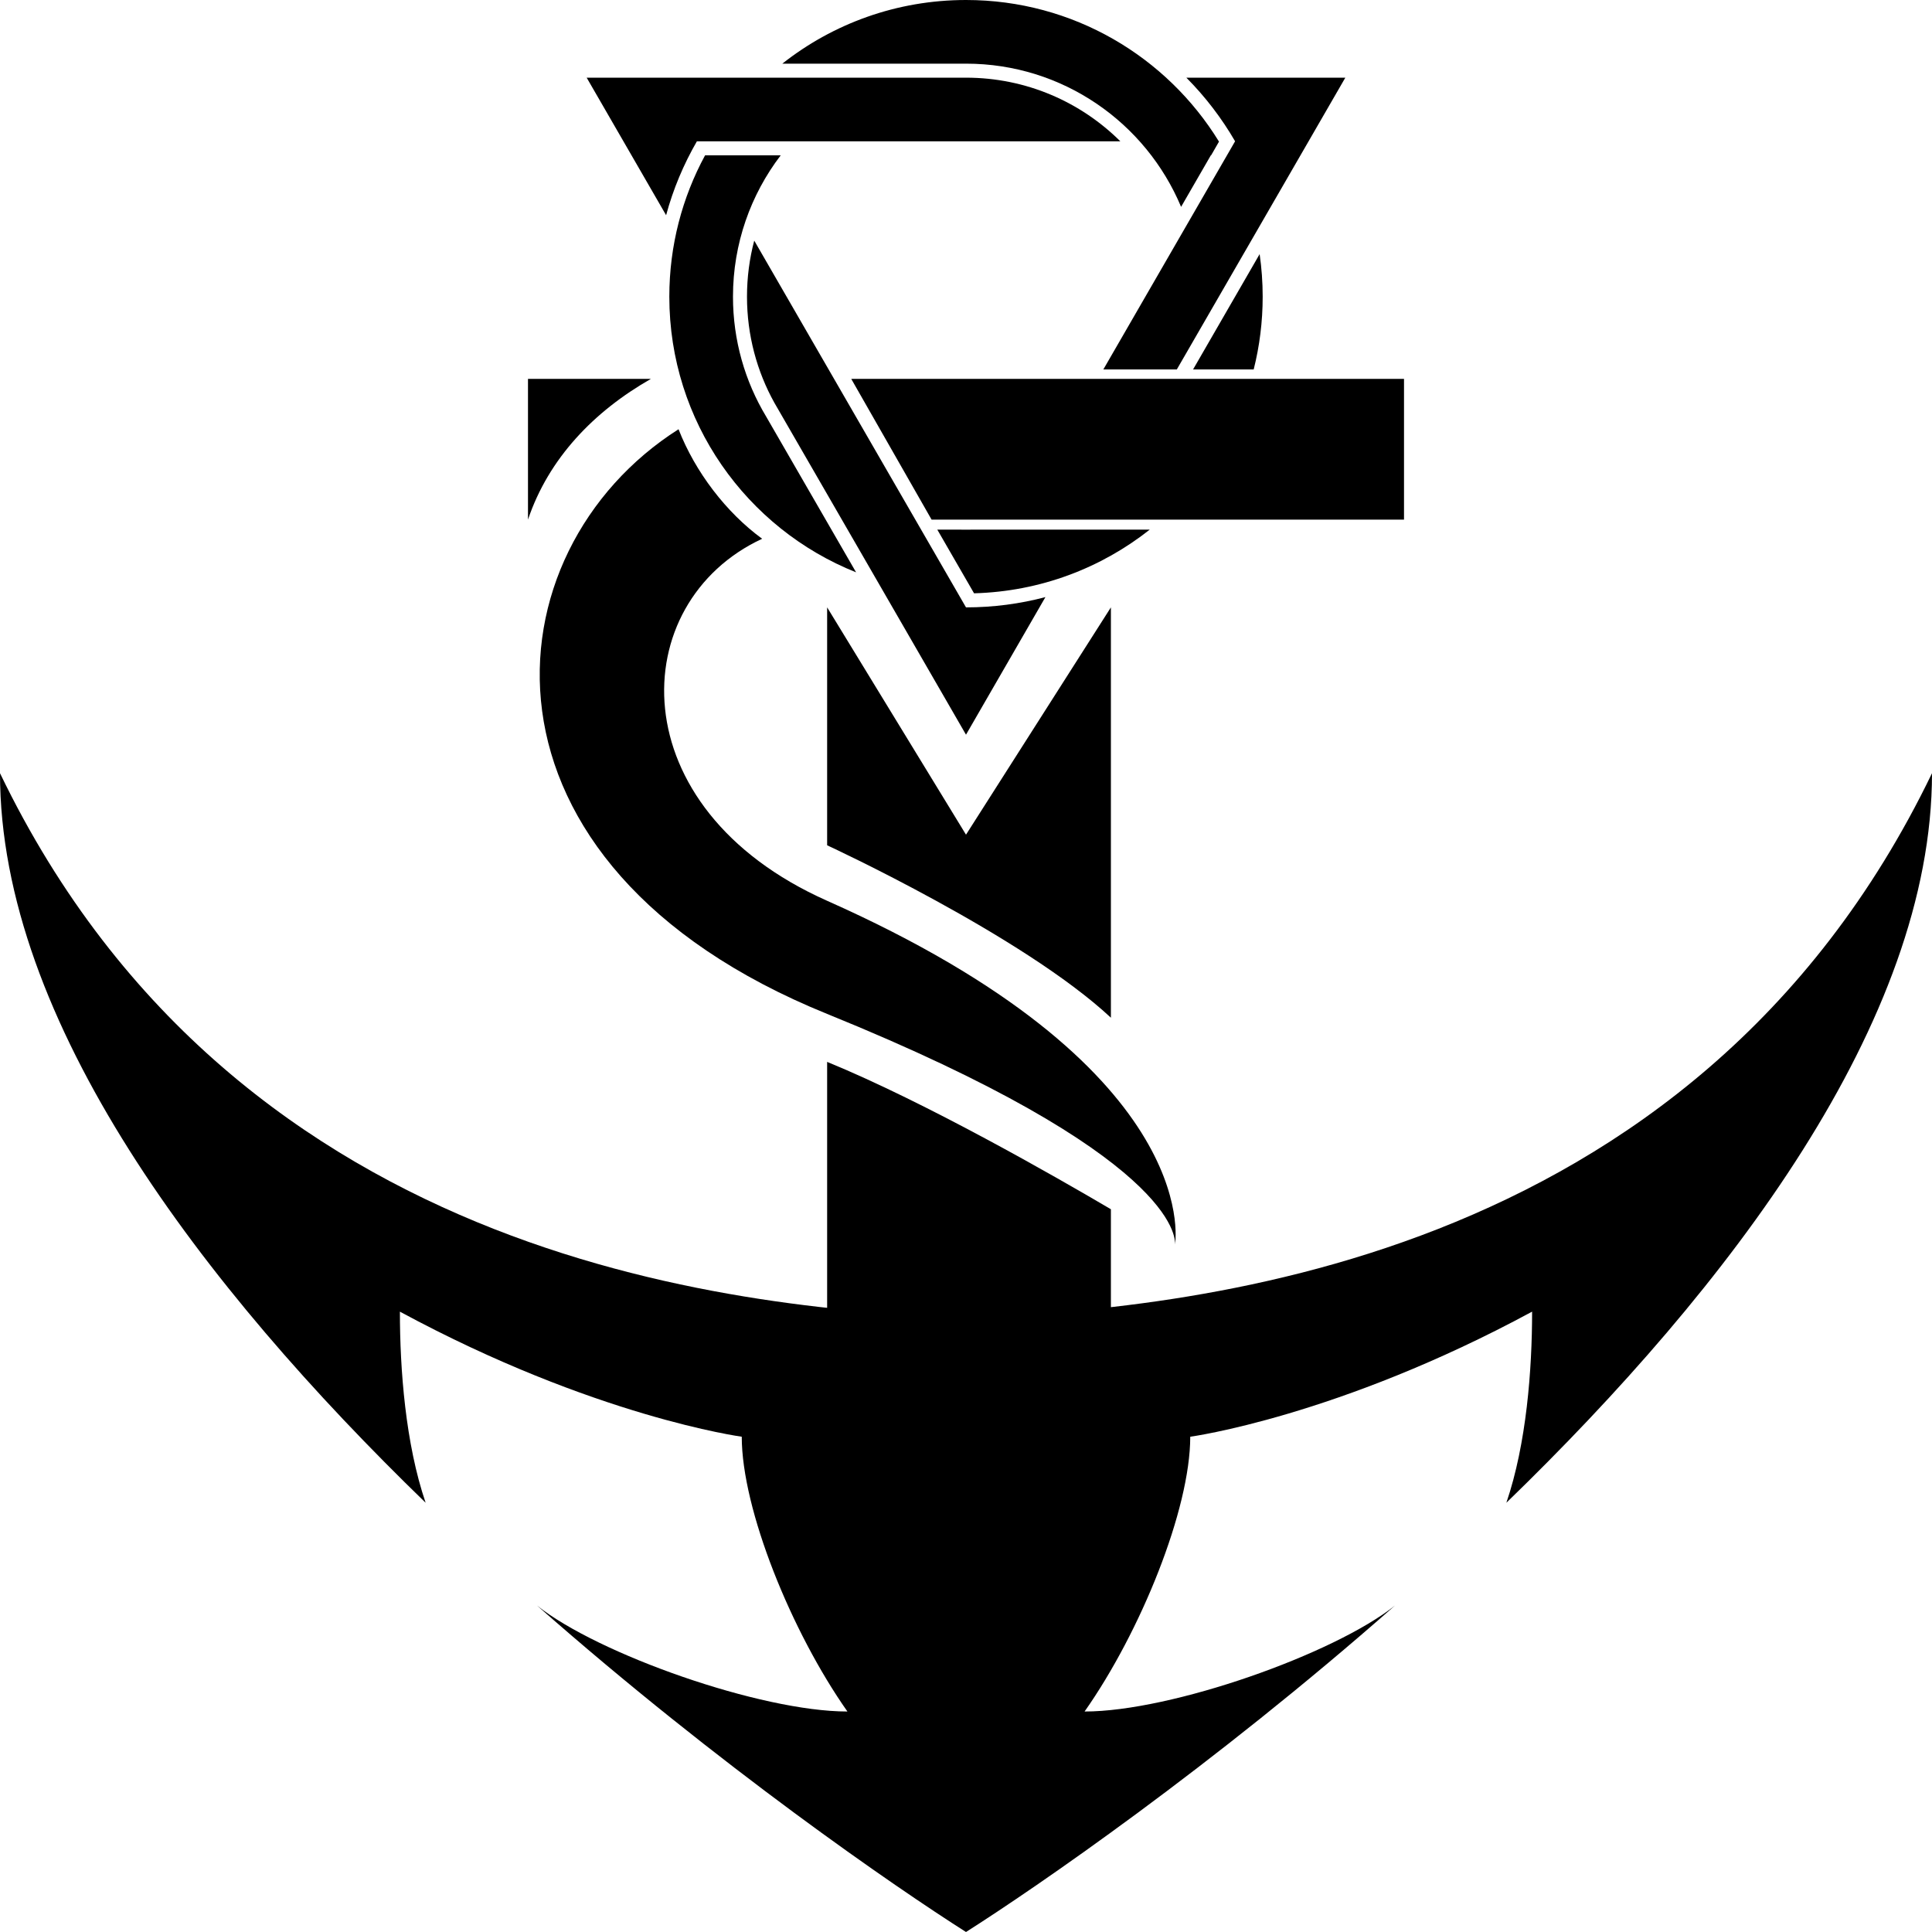
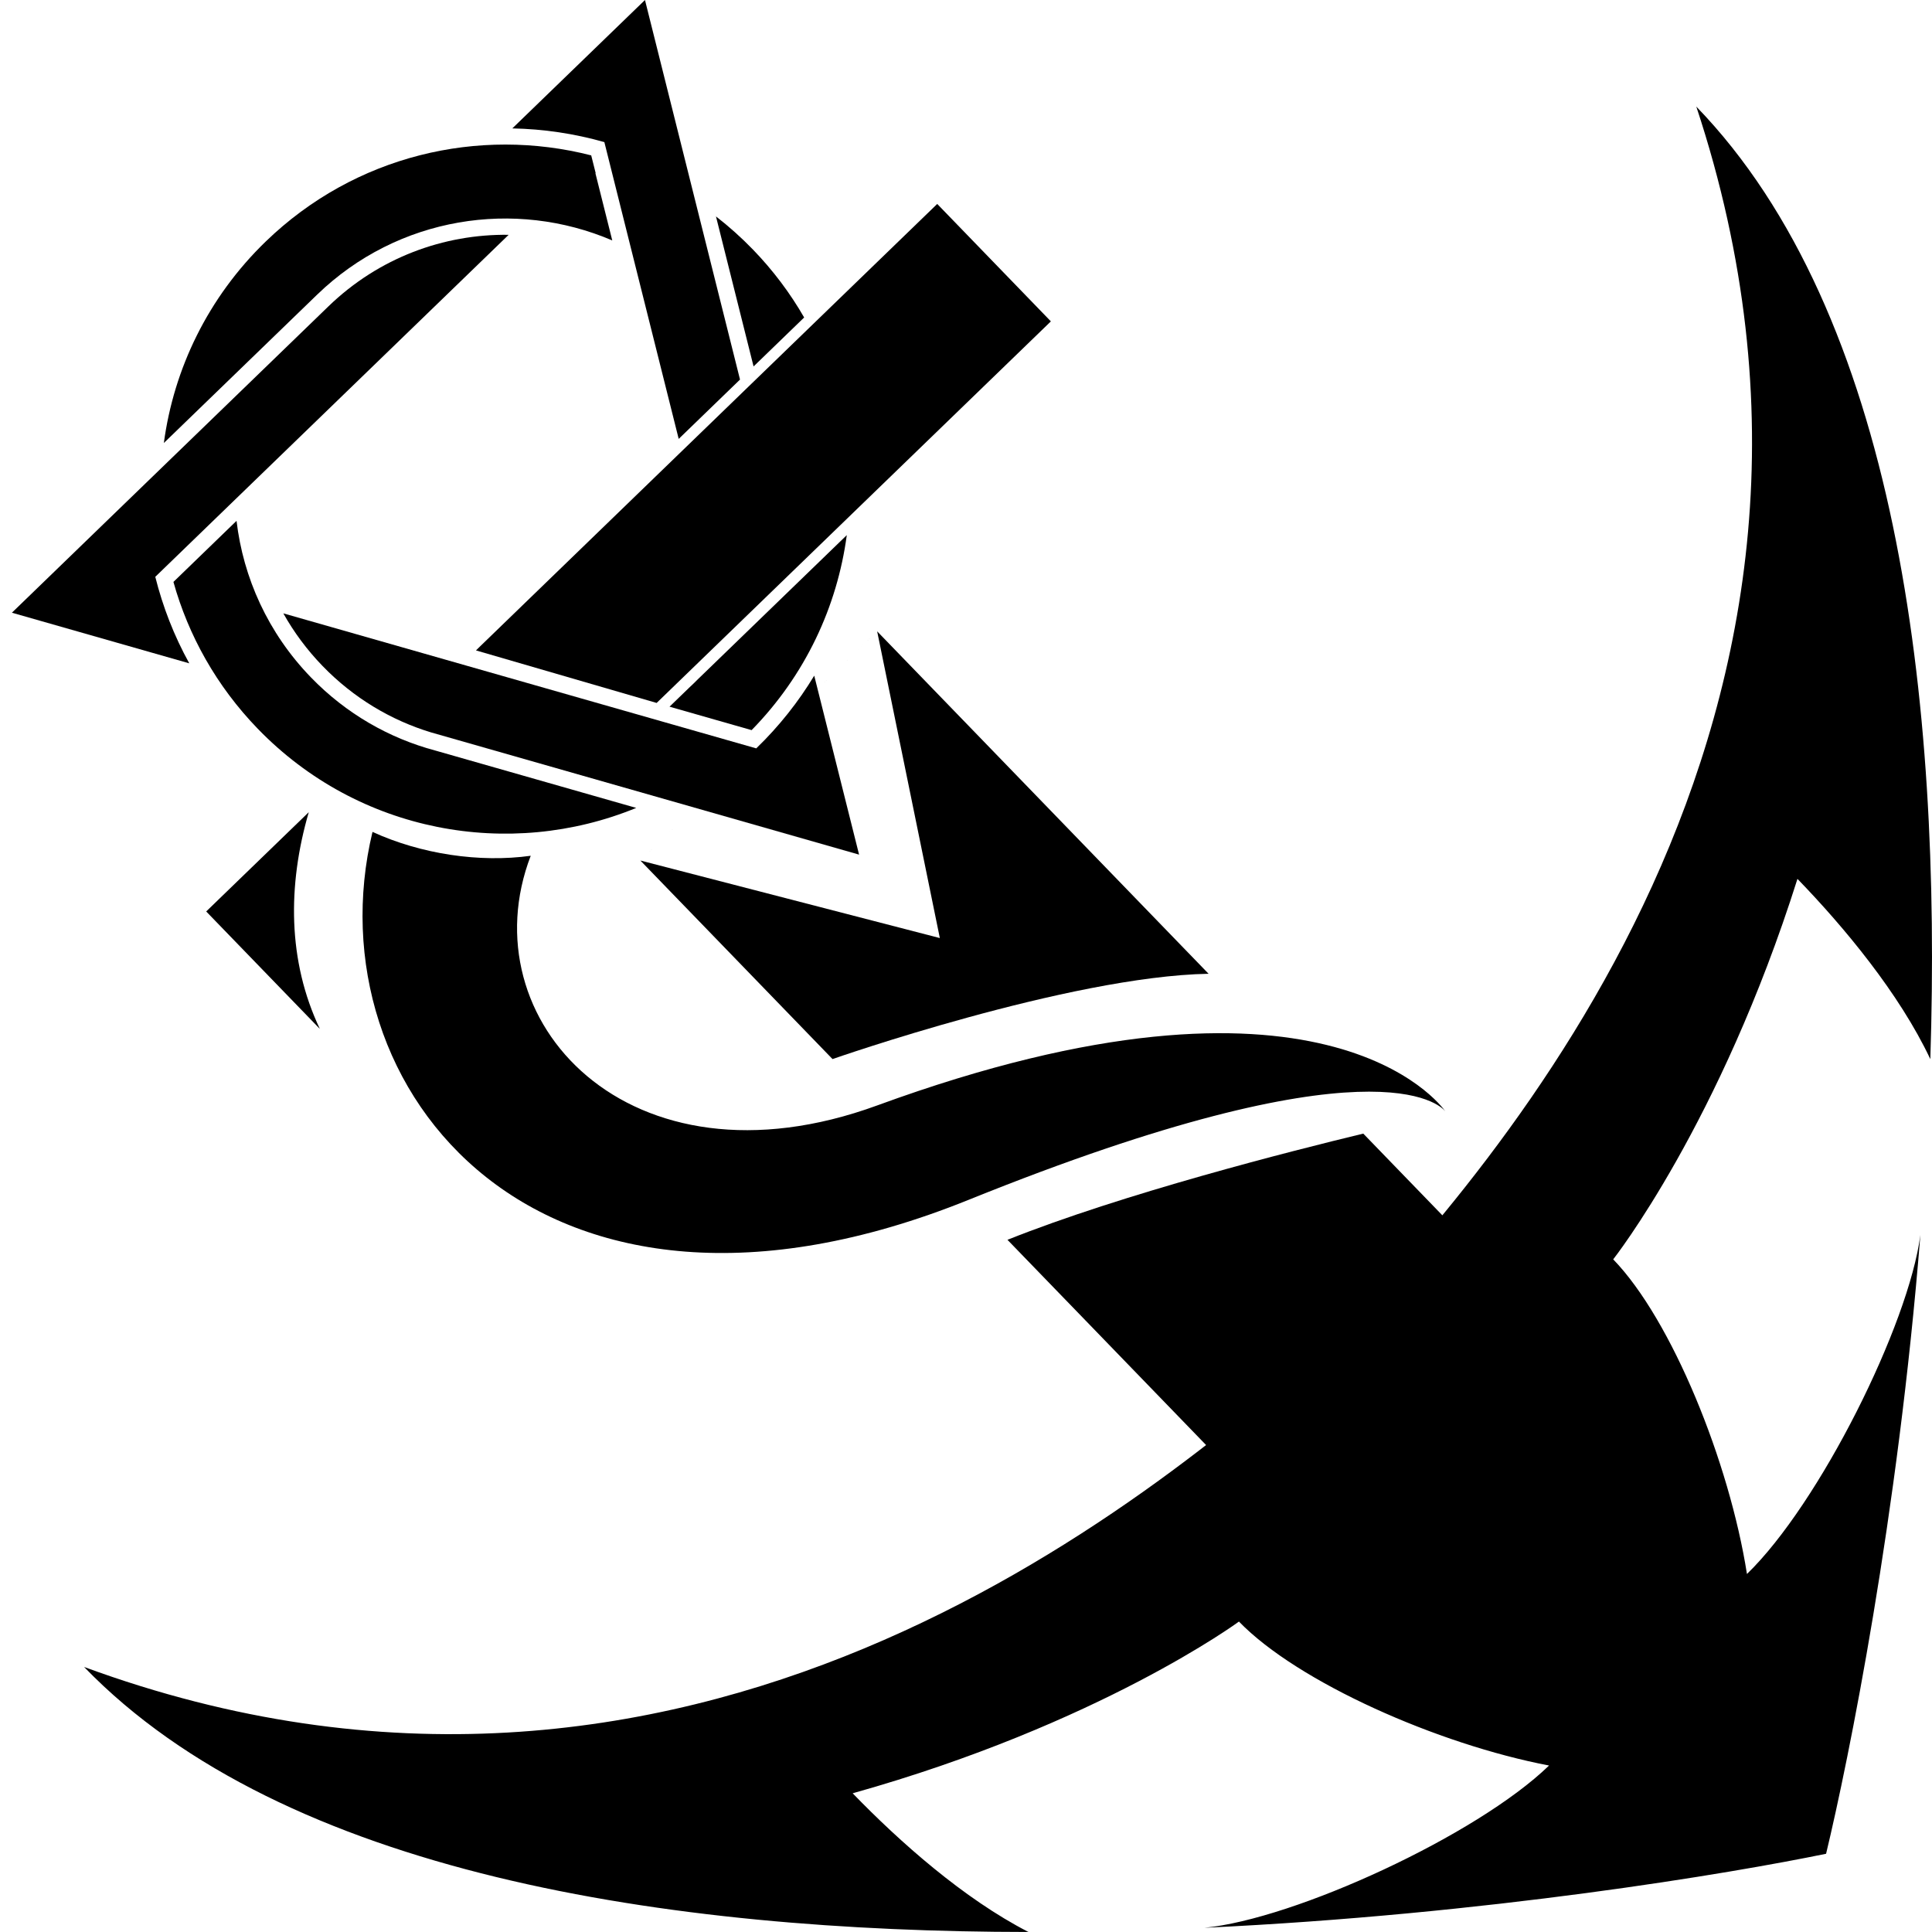
- <svg xmlns="http://www.w3.org/2000/svg" version="1.1" id="svg1" width="2000" height="2000" viewBox="0 0 2000 2000" xml:space="preserve">
+ <svg xmlns="http://www.w3.org/2000/svg" version="1.1" id="svg1" width="1722.184" height="1722.164" viewBox="0 0 1722.184 1722.164" xml:space="preserve">
  <defs id="defs1">
    <clipPath clipPathUnits="userSpaceOnUse" id="clipPath2">
      <path d="M 0,1500 H 1500 V 0 H 0 Z" transform="translate(-807.3594,-400.2168)" id="path2" />
    </clipPath>
    <clipPath clipPathUnits="userSpaceOnUse" id="clipPath4">
      <path d="M 0,1500 H 1500 V 0 H 0 Z" transform="translate(-1199.525,-1079.358)" id="path4" />
    </clipPath>
    <clipPath clipPathUnits="userSpaceOnUse" id="clipPath6">
      <path d="M 0,1500 H 1500 V 0 H 0 Z" transform="translate(-807.3594,-1172.123)" id="path6" />
    </clipPath>
    <clipPath clipPathUnits="userSpaceOnUse" id="clipPath8">
      <path d="M 0,1500 H 1500 V 0 H 0 Z" transform="translate(-1120.803,-983.8701)" id="path8" />
    </clipPath>
    <clipPath clipPathUnits="userSpaceOnUse" id="clipPath10">
      <path d="M 0,1500 H 1500 V 0 H 0 Z" transform="translate(-1239.695,-852.9775)" id="path10" />
    </clipPath>
    <clipPath clipPathUnits="userSpaceOnUse" id="clipPath12">
      <path d="M 0,1500 H 1500 V 0 H 0 Z" id="path12" />
    </clipPath>
    <clipPath clipPathUnits="userSpaceOnUse" id="clipPath14">
      <path d="M 0,1500 H 1500 V 0 H 0 Z" id="path14" />
    </clipPath>
    <clipPath clipPathUnits="userSpaceOnUse" id="clipPath16">
      <path d="M 0,1500 H 1500 V 0 H 0 Z" id="path16" />
    </clipPath>
    <clipPath clipPathUnits="userSpaceOnUse" id="clipPath4-4">
      <path d="M 0,1500 H 1500 V 0 H 0 Z" transform="translate(-1199.525,-1079.358)" id="path4-8" />
    </clipPath>
    <clipPath clipPathUnits="userSpaceOnUse" id="clipPath10-8">
      <path d="M 0,1500 H 1500 V 0 H 0 Z" transform="translate(-1239.695,-852.9775)" id="path10-2" />
    </clipPath>
    <clipPath clipPathUnits="userSpaceOnUse" id="clipPath2-4">
      <path d="M 0,1500 H 1500 V 0 H 0 Z" transform="translate(-807.3594,-400.2168)" id="path2-5" />
    </clipPath>
    <clipPath clipPathUnits="userSpaceOnUse" id="clipPath4-7">
      <path d="M 0,1500 H 1500 V 0 H 0 Z m -817.072,0 H -2317.072 V 0 h 1500 z" transform="translate(-1199.525,-1079.358)" id="path4-6" />
    </clipPath>
    <clipPath clipPathUnits="userSpaceOnUse" id="clipPath2-48">
      <path d="M 0,1500 H 1500 V 0 H 0 Z" transform="translate(-750,-218)" id="path2-8" />
    </clipPath>
    <clipPath clipPathUnits="userSpaceOnUse" id="clipPath4-2">
      <path d="M 0,1500 H 1500 V 0 H 0 Z" transform="translate(-1127.3,-1125)" id="path4-4" />
    </clipPath>
    <clipPath clipPathUnits="userSpaceOnUse" id="clipPath6-5">
      <path d="M 0,1500 H 1500 V 0 H 0 Z" transform="translate(-289.2002,-1016)" id="path6-5" />
    </clipPath>
    <clipPath clipPathUnits="userSpaceOnUse" id="clipPath8-1">
      <path d="M 0,1500 H 1500 V 0 H 0 Z" transform="translate(-750,-1149)" id="path8-7" />
    </clipPath>
    <clipPath clipPathUnits="userSpaceOnUse" id="clipPath10-1">
      <path d="M 0,1500 H 1500 V 0 H 0 Z" transform="translate(-1099.2,-556.7998)" id="path10-1" />
    </clipPath>
    <clipPath clipPathUnits="userSpaceOnUse" id="clipPath12-5">
      <path d="M 0,1500 H 1500 V 0 H 0 Z" transform="translate(-407.7002,-544.9004)" id="path12-2" />
    </clipPath>
  </defs>
-   <g id="layer-MC1">
-     <path id="path19" style="fill:#000000" d="M 562 1410.078 C 562 1511.175 653.976 1619.266 754.986 1707.182 C 745.858 1683.092 743.321 1653.009 743.321 1629.357 C 831.486 1672.182 898.323 1680.295 898.323 1680.295 C 898.323 1709.859 920.798 1759.744 946.236 1792.204 C 906.831 1792.204 833.174 1768.843 805.504 1749.051 C 888.433 1814.668 968.242 1863.891 1000 1882 C 1031.758 1863.891 1111.567 1814.668 1194.496 1749.051 C 1166.826 1768.843 1093.169 1792.204 1053.764 1792.204 C 1079.202 1759.744 1101.677 1709.859 1101.677 1680.295 C 1101.677 1680.295 1168.514 1672.182 1256.679 1629.357 C 1256.679 1653.009 1254.142 1683.092 1245.014 1707.182 C 1346.024 1619.266 1438 1511.175 1438 1410.078 C 1329.014 1613.053 1096 1628 1000 1632 C 904 1628 670.986 1613.053 562 1410.078 z " transform="matrix(2.283105,0,0,2.54188,-1283.105,-2783.818)" />
-     <path id="rect6" style="fill:#000000;stroke-width:0.804" d="M 856.25 628.738 L 856.25 628.74 L 1150 628.74 L 1150 628.738 L 856.25 628.738 z M 1150 628.74 L 1000 864.062 L 856.25 628.74 L 856.25 875.045 C 856.25 875.045 1058.937 968.588 1150 1053.529 L 1150 628.74 z M 856.25 1099.256 L 856.25 1531.25 L 1150 1531.25 L 1150 1251.812 C 1092.792 1218.116 958.604 1141.221 856.25 1099.256 z " />
-     <path id="rect15" style="fill:#000000;stroke-width:0.897" d="M 886.221 392.213 C 884.548 392.213 882.878 392.224 881.213 392.246 L 964.363 537.893 L 1453.428 537.893 L 1453.428 392.213 L 886.221 392.213 z M 702.418 444.346 C 503.521 570.713 473.531 894.365 856.25 1049.611 C 1217.065 1195.973 1217.021 1281.292 1216.353 1288.34 C 1217.424 1281.72 1242.261 1104.161 856.25 932.496 C 640.345 836.48 647.181 623.624 788.969 557.729 C 751.768 530.541 719.723 488.665 702.418 444.346 z " />
-     <path id="path17" style="fill:#000000;stroke-width:0.537" d="m 546.572,392.213 v 145.68 0 c 21.422,-63.475 68.255,-112.035 127.242,-145.68 z" />
+   <g id="layer-MC1" transform="translate(187.8452,-64.58305)">
+     <path id="path19" style="fill:#000000;stroke-width:2.409" d="m -112.89,1550.512 c 178.717,184.654 520.69,236.042 841.817,236.235 -57.56,-29.506 -114.903,-80.425 -156.714,-123.624 220.343,-61.77 344.338,-153.076 344.338,-153.076 52.262,53.998 177.32,109.427 276.434,128.325 -64.647,62.569 -226.783,136.853 -307.166,144.636 252.047,-11.823 469.994,-48.641 554.107,-65.99 20.087,-83.501 64.006,-300.129 84.057,-551.655 -10.404,80.086 -89.946,239.708 -154.593,302.276 -15.65,-99.679 -66.964,-226.481 -119.226,-280.479 0,0 95.307,-120.945 164.243,-339.153 41.811,43.2 90.829,102.176 118.439,160.669 10.298,-320.963 -29.891,-664.431 -208.608,-849.086 180.017,543.784 -175.834,941.065 -326.257,1100.801 -164.565,145.124 -573.259,487.806 -1110.872,290.12 z" />
+     <path id="rect6" style="fill:#000000;stroke-width:0.804" d="m 382.974,831.651 10e-4,9.7e-4 211.078,-204.292 -10e-4,-9.7e-4 z M 594.054,627.361 649.927,900.774 382.976,831.652 554.271,1008.638 c 0,0 210.699,-73.744 335.207,-76.039 z m 116.147,542.387 300.435,310.415 211.078,-204.291 -194.338,-200.794 c -64.542,15.572 -214.442,53.641 -317.175,94.67 z" />
+     <path id="rect15" style="fill:#000000;stroke-width:0.897" d="m 240.016,640.849 c -1.202,1.164 -2.395,2.333 -3.575,3.507 L 397.481,691.184 748.905,351.059 647.591,246.378 Z M 144.199,806.137 c -55.036,229.128 148.501,482.55 531.477,327.938 361.058,-145.763 420.362,-84.425 424.784,-78.896 -3.835,-5.501 -109.473,-150.362 -506.233,-5.259 C 372.309,1131.08 229.188,973.375 285.244,827.417 239.605,833.753 187.456,825.948 144.199,806.137 Z" />
+     <path id="path17" style="fill:#000000;stroke-width:0.537" d="M -4.043,877.061 97.272,981.741 v 0 C 68.52,921.232 68.401,853.767 87.389,788.569 Z" />
  </g>
-   <g id="layer-MC0-1" transform="matrix(1.62749,0,0,1.62749,2643.765,-6.8354589e-7)">
-     <path id="path1" d="m 0,0 v 0 l -362.6,628 c -8.1,-30.6 -12.4,-62.8 -12.4,-96 0,-65.9 17,-127.9 46.9,-181.7 L 0,-218 136,17.6 C 92.6,6.1 47,0 0,0" style="fill:#000000;fill-opacity:1;fill-rule:nonzero;stroke:none" transform="matrix(0.3714746,0,0,-0.3714746,-1010,386.3336)" clip-path="url(#clipPath2-48)" />
-     <path id="path3" clip-path="url(#clipPath4-2)" style="fill:#000000;fill-opacity:1;fill-rule:nonzero;stroke:none" d="M 0.001 -0 C 32.301 -32.5 60.399 -69.101 83.499 -109.001 L 83.399 -109.001 L -142.122 -499.592 L -16.31 -499.592 L 272.198 -0 L 0.001 -0 z " transform="matrix(0.3714746,0,0,-0.3714746,-869.8427,49.40612)" />
-     <path id="path5" d="M 0,0 V 0 H 725.1 C 657.3,67.4 563.899,109 460.8,109 h -649.5 l 136,-235.5 C -40.6,-81.7 -22.7,-39.3 0,0" style="fill:#000000;fill-opacity:1;fill-rule:nonzero;stroke:none" transform="matrix(0.3714746,0,0,-0.3714746,-1181.176,89.89686)" clip-path="url(#clipPath6-5)" />
-     <path id="path7" d="m 0,0 v 0 c 165.8,0 308,-101.2 368.3,-245.2 l 50.9,88.2 0.7,0.4 13.3,23.1 C 343.8,12 183.3,109 0,109 -118.7,109 -228,68.3 -314.5,0 Z" style="fill:#000000;fill-opacity:1;fill-rule:nonzero;stroke:none" transform="matrix(0.3714746,0,0,-0.3714746,-1010,40.49073)" clip-path="url(#clipPath8-1)" />
-     <path id="path9" clip-path="url(#clipPath10-1)" style="fill:#000000;fill-opacity:1;fill-rule:nonzero;stroke:none" d="M 153.6 266.1 L 39.602 68.608 L 143.407 68.608 C 153.461 108.475 158.801 150.214 158.801 193.199 C 158.801 217.899 157 242.3 153.6 266.1 z M -398.315 -205.696 L -349.2 -290.799 L -335.399 -314.699 C -221.936 -311.637 -117.756 -271.384 -34.602 -205.696 L -340.038 -205.696 C -343.084 -205.764 -346.138 -205.799 -349.2 -205.799 C -352.266 -205.799 -355.322 -205.764 -358.369 -205.696 L -398.315 -205.696 z " transform="matrix(0.3714746,0,0,-0.3714746,-880.281,260.4781)" />
-     <path id="path11" d="m 0,0 c -36,59.899 -56.7,130.1 -56.7,205.1 0,91 30.5,174.9 81.7,242 h -101.9 -27.6 c -39,-71.9 -61.2,-154.4 -61.2,-242 0,-214.1 132.4,-397.201 319.8,-472 z" style="fill:#000000;fill-opacity:1;fill-rule:nonzero;stroke:none" transform="matrix(0.3714746,0,0,-0.3714746,-1137.156,264.8984)" clip-path="url(#clipPath12-5)" />
+   <g id="layer-MC0-1" transform="matrix(1.62749,0,0,1.62749,2831.61,-64.58305)">
+     <path id="path1" d="m 0,0 v 0 l -362.6,628 c -8.1,-30.6 -12.4,-62.8 -12.4,-96 0,-65.9 17,-127.9 46.9,-181.7 L 0,-218 136,17.6 C 92.6,6.1 47,0 0,0" style="fill:#000000;fill-opacity:1;fill-rule:nonzero;stroke:none" transform="matrix(0.2669284,-0.2583459,-0.2583459,-0.2669284,-1325.652,449.5816)" clip-path="url(#clipPath2-48)" />
+     <path id="path3" clip-path="url(#clipPath4-2)" style="fill:#000000;fill-opacity:1;fill-rule:nonzero;stroke:none" d="M 0.001,-3.6584363e-4 C 32.301,-32.5 60.399,-69.101 83.499,-109.001 H 83.399 L -142.122,-499.592 H -16.31 L 272.198,-3.6584363e-4 Z" transform="matrix(0.2669284,-0.2583459,-0.2583459,-0.2669284,-1459.26,110.0037)" />
+     <path id="path5" d="M 0,0 V 0 H 725.1 C 657.3,67.4 563.899,109 460.8,109 h -649.5 l 136,-235.5 C -40.6,-81.7 -22.7,-39.3 0,0" style="fill:#000000;fill-opacity:1;fill-rule:nonzero;stroke:none" transform="matrix(0.2669284,-0.2583459,-0.2583459,-0.2669284,-1654.813,355.6186)" clip-path="url(#clipPath6-5)" />
+     <path id="path7" d="m 0,0 v 0 c 165.8,0 308,-101.2 368.3,-245.2 l 50.9,88.2 0.7,0.4 13.3,23.1 C 343.8,12 183.3,109 0,109 -118.7,109 -228,68.3 -314.5,0 Z" style="fill:#000000;fill-opacity:1;fill-rule:nonzero;stroke:none" transform="matrix(0.2669284,-0.2583459,-0.2583459,-0.2669284,-1566.172,201.0713)" clip-path="url(#clipPath8-1)" />
+     <path id="path9" clip-path="url(#clipPath10-1)" style="fill:#000000;fill-opacity:1;fill-rule:nonzero;stroke:none" d="M 153.6,266.1 39.602,68.608 H 143.407 c 10.053,39.867 15.394,81.606 15.394,124.591 0,24.7 -1.801,49.102 -5.201,72.902 z m -551.915,-471.796 49.115,-85.104 13.801,-23.9 c 113.463,3.062 217.643,43.315 300.797,109.004 H -340.038 c -3.046,-0.069 -6.1,-0.103 -9.162,-0.103 -3.066,0 -6.122,0.035 -9.168,0.103 z" transform="matrix(0.2669284,-0.2583459,-0.2583459,-0.2669284,-1319.968,268.9319)" />
+     <path id="path11" d="m 0,0 c -36,59.899 -56.7,130.1 -56.7,205.1 0,91 30.5,174.9 81.7,242 h -101.9 -27.6 c -39,-71.9 -61.2,-154.4 -61.2,-242 0,-214.1 132.4,-397.201 319.8,-472 z" style="fill:#000000;fill-opacity:1;fill-rule:nonzero;stroke:none" transform="matrix(0.2669284,-0.2583459,-0.2583459,-0.2669284,-1501.475,450.7544)" clip-path="url(#clipPath12-5)" />
  </g>
</svg>
